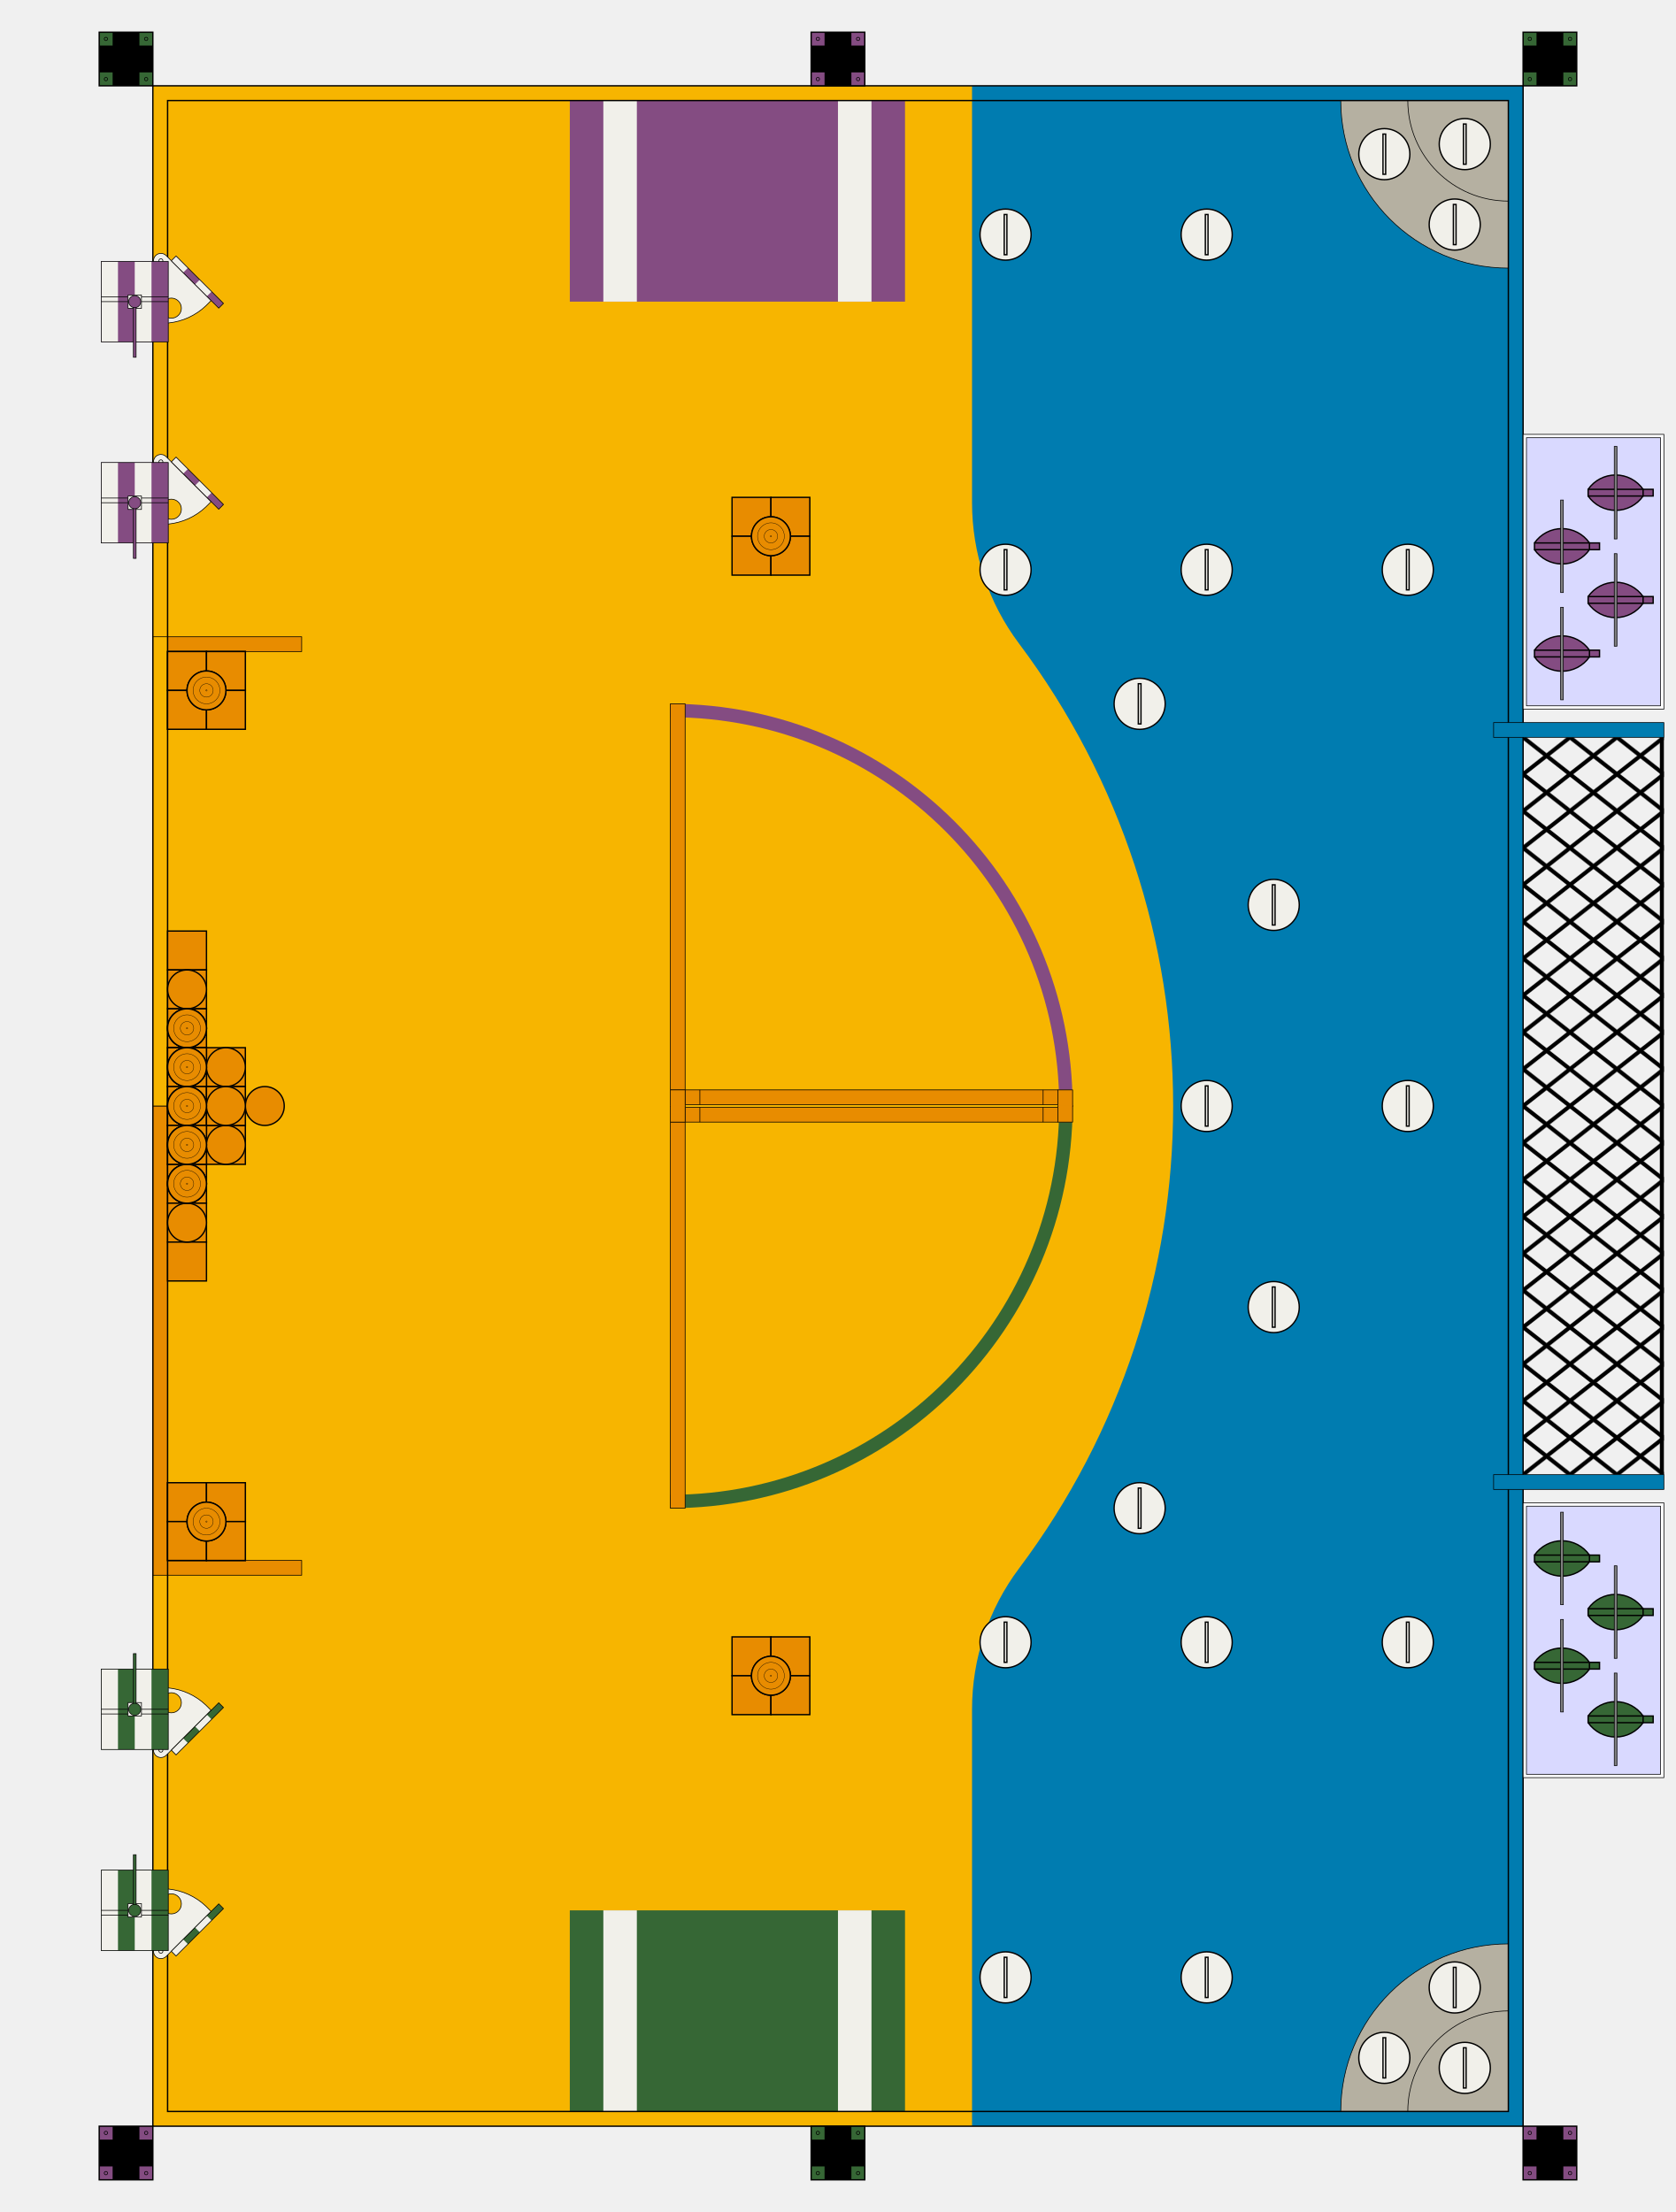
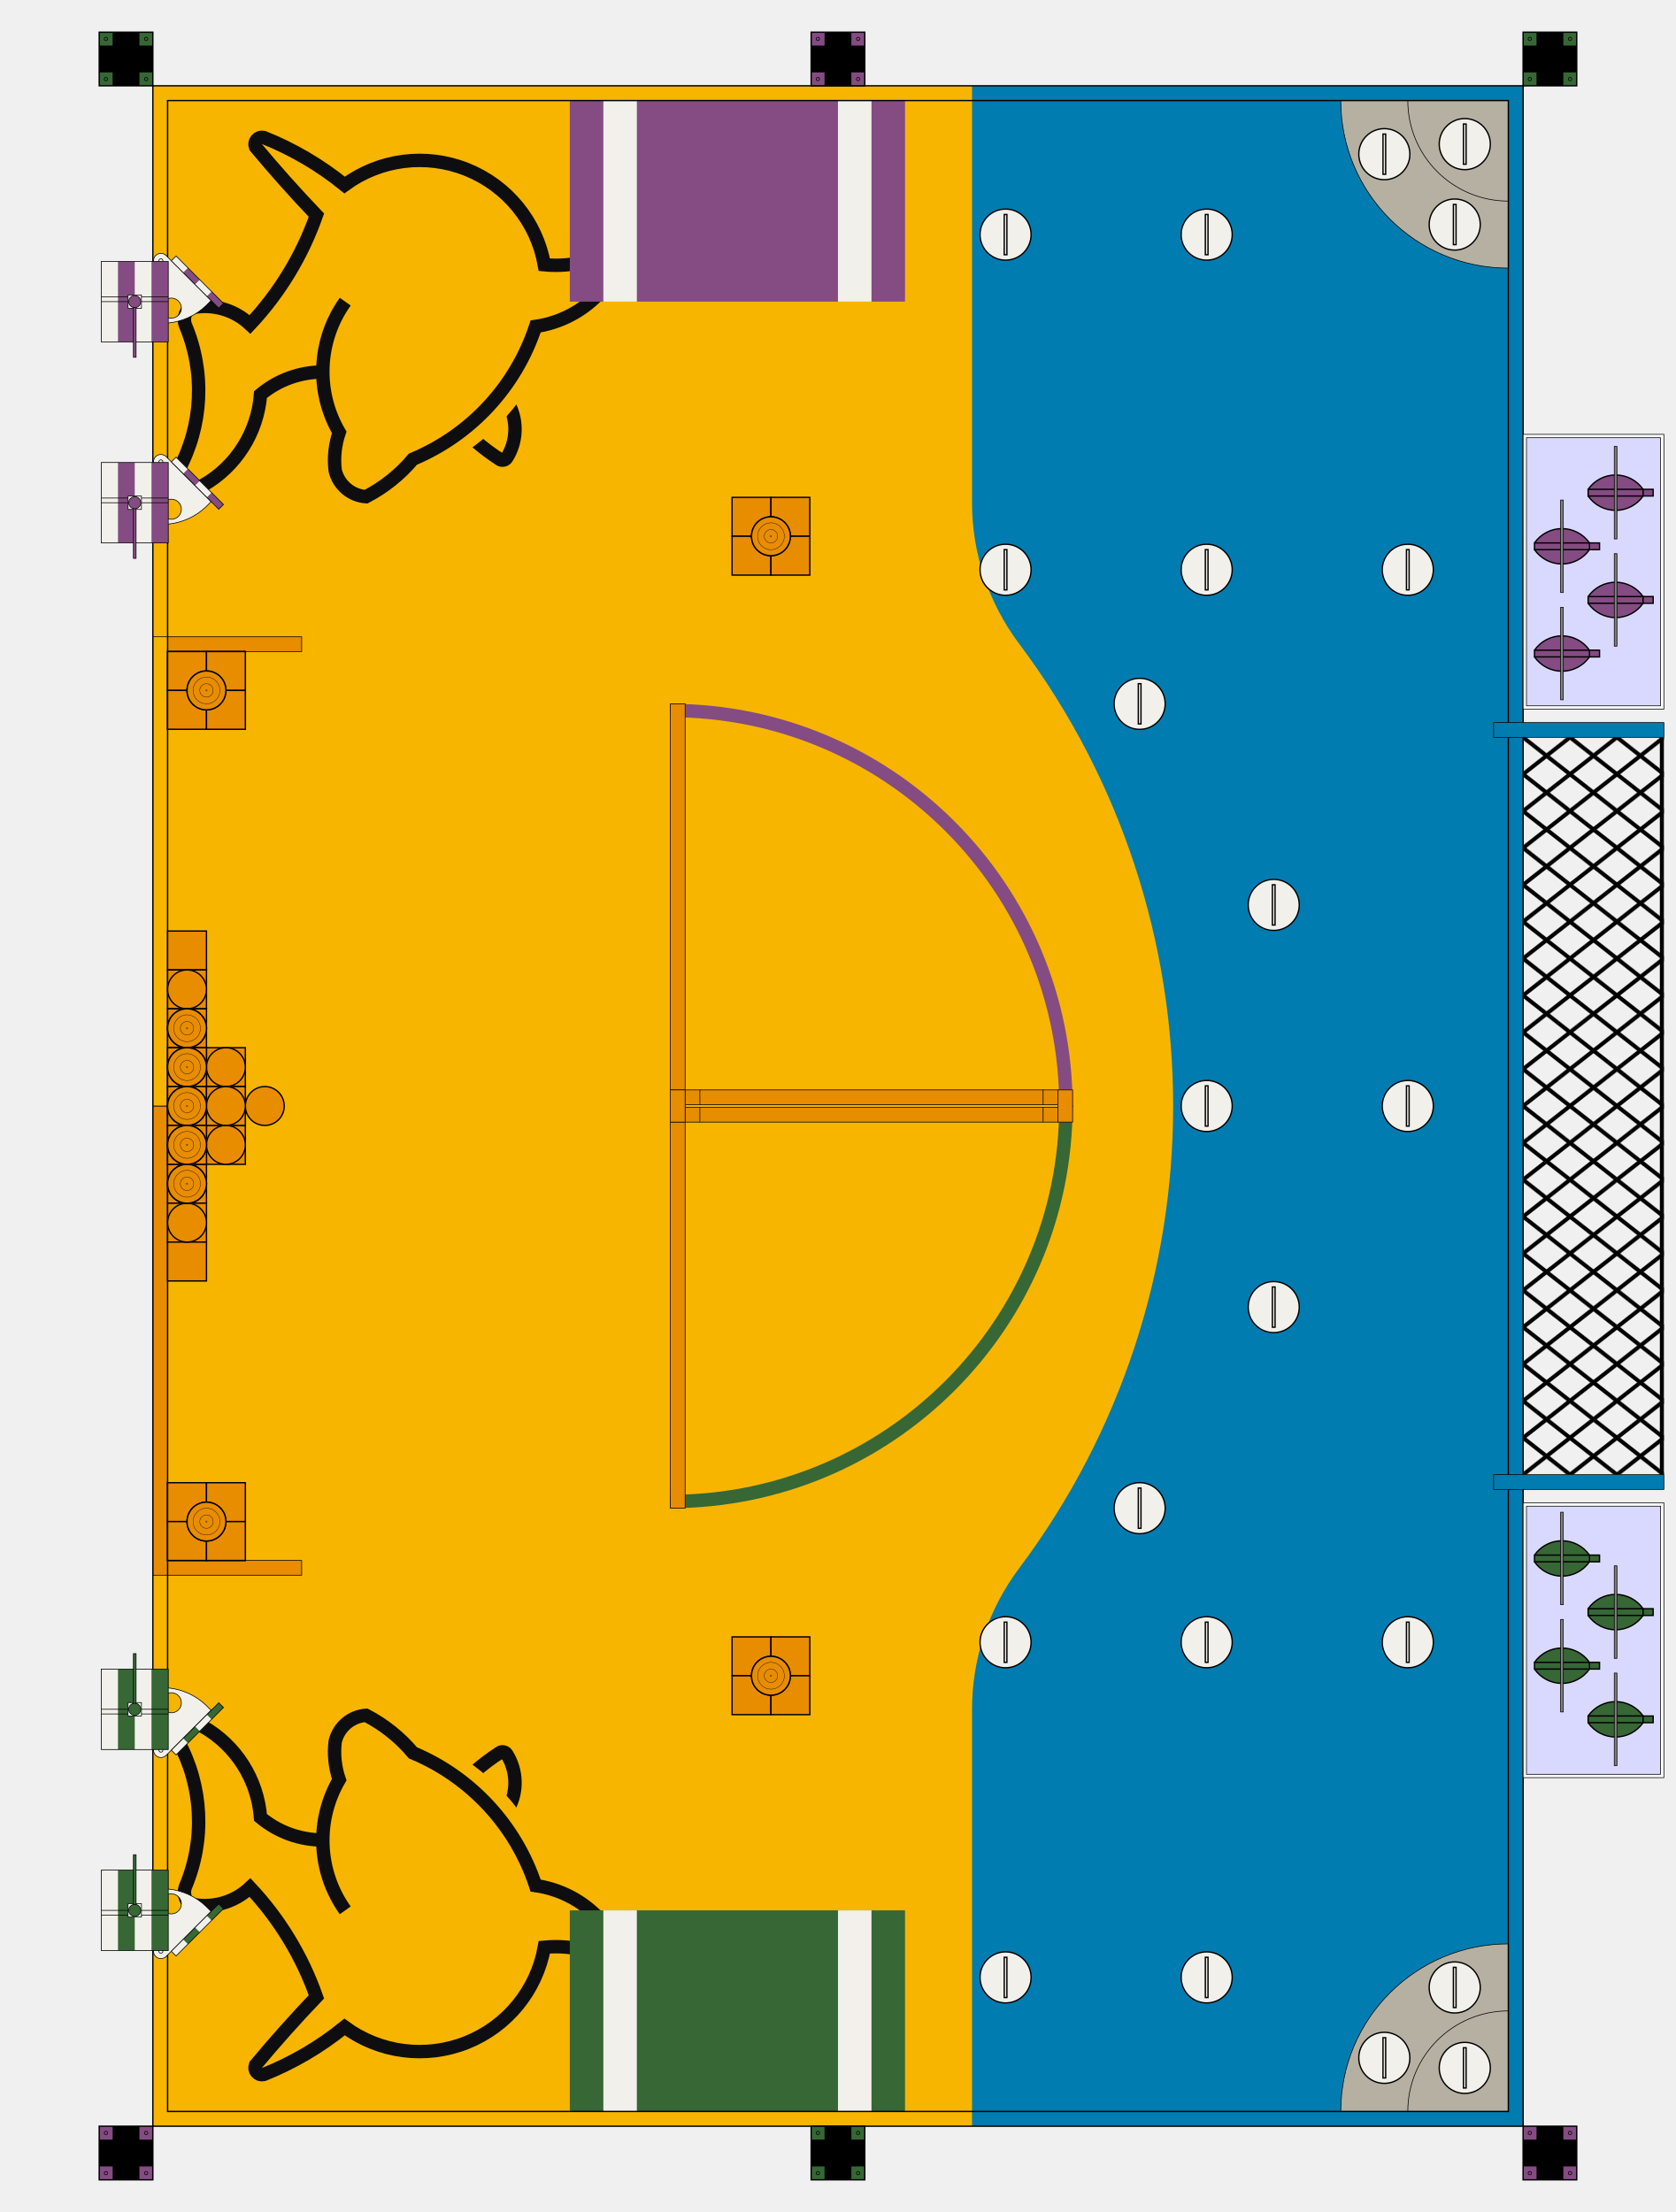
<svg xmlns="http://www.w3.org/2000/svg" xmlns:xlink="http://www.w3.org/1999/xlink" version="1.1" width="2500" height="3300" viewBox="-1250 -1650 2500 3300">
  <defs>
    <g id="beacon">
      <rect x="-40" y="-40" width="80" height="80" fill="black" />
      <rect x="-40" y="-40" width="20" height="20" />
      <rect x="20" y="-40" width="20" height="20" />
      <rect x="20" y="20" width="20" height="20" />
      <rect x="-40" y="20" width="20" height="20" />
      <circle cx="-30" cy="-30" r="2.5" stroke="black" stroke-width="1" fill-opacity="0" />
      <circle cx="30" cy="-30" r="2.5" stroke="black" stroke-width="1" fill-opacity="0" />
      <circle cx="-30" cy="30" r="2.5" stroke="black" stroke-width="1" fill-opacity="0" />
      <circle cx="30" cy="30" r="2.5" stroke="black" stroke-width="1" fill-opacity="0" />
      <rect x="-40" y="-40" width="80" height="80" stroke="black" stroke-width="2" fill-opacity="0" />
    </g>
    <g id="start-area">
      <rect x="-400" y="-1500" width="500" height="300" />
      <rect x="-350" y="-1500" width="50" height="300" fill="#f1f0ea" />
      <rect x="0" y="-1500" width="50" height="300" fill="#f1f0ea" />
+     </g>
+     <g id="delphin">
+       <path stroke="#0e0e10" fill-opacity="0" stroke-width="20" d="     M458 507     A329,329   0 0 0 496.6 536     A7.7,7.7   0 0 0 506.3 532.4     A80,80     0 0 0 510 455     " />
+       <path stroke="#f7b500" fill-opacity="0" stroke-width="20" d="     M436.5 518     A324,324   0 0 0 525 430     " />
+       <path stroke="#0e0e10" fill-opacity="0" stroke-width="20" d="     M265,300     A180,180   0 0 0 256 495     A128,128   0 0 0 250 552     A51,51     0 0 0 296 591     A231,231   0 0 0 366 535     A325,325   0 0 0 549 337     A162,162   0 0 0 684 212     A180,180   0 0 1 562 245     A189,189   0 0 0 264 126     A466,466   0 0 0 143 55     A10.5,10.5 0 0 0 131 69     A2045,2045 1 0 0 222 171     A463,463   0 0 1 123 334     A98,98     0 0 0 32 310     A24,24     0 0 0 26.5 335     A250,250   0 0 1 16 552     A23,23     0 0 0 53 574     A171,171   0 0 0 138.6 438.6     A145,145   0 0 1 231.6 405     " />
    </g>
    <path id="rock" stroke="black" stroke-width="1" fill="#b5b0a1" d="    M750,-1500    A250,250 0 0 0 1000 -1250    L1000,-1500    Z    M850,-1500    A150,150 0 0 0 1000 -1350    " />
    <pattern id="net" x="1022" y="0" width="70" height="55" stroke="black" stroke-width="6" patternUnits="userSpaceOnUse">
      <line x1="0" y1="0" x2="70" y2="55" />
      <line x1="0" y1="55" x2="70" y2="0" />
    </pattern>
    <g id="net-holder" stroke="black" stroke-width="1">
      <rect x="1022" y="-550" width="210" height="1100" stroke-width="0" fill="url(#net)" />
      <line x1="1229" y1="-550" x2="1229" y2="550" stroke-width="6" />
      <rect x="978" y="550" width="254" height="22" fill="#007cb0" />
      <rect x="978" y="-572" width="254" height="22" fill="#007cb0" />
    </g>
    <g id="water-tank" stroke="black" stroke-width="1">
      <rect x="1022" y="-1002" width="210" height="410" fill="white" />
      <rect x="1027" y="-997" width="200" height="400" fill="blue" fill-opacity="0.15" />
    </g>
    <g id="dune-area" stroke="black" stroke-width="1">
      <rect x="-1022" y="0" width="22" height="700" fill="#e88c00" />
      <rect x="-1022" y="-700" width="22" height="700" fill="#f7b500" />
      <rect x="-1000" y="678" width="200" height="22" fill="#e88c00" />
      <rect x="-1000" y="-700" width="200" height="22" fill="#e88c00" />
    </g>
    <g id="windbreaker" stroke="black" stroke-width="1">
      <path stroke-width="0" d="     M-250,-600     A600,600 0 0 1 350 0     L330,0     A580,580 0 0 0 -250 -580     Z     " />
      <rect x="-250" y="-600" width="22" height="576" fill="#e88c00" />
      <rect x="-228" y="-24" width="556" height="22" fill="#e88c00" />
      <line x1="-206" y1="-24" x2="-206" y2="-2" />
      <line x1="306" y1="-24" x2="306" y2="-2" />
      <rect x="-250" y="-24" width="22" height="25" stroke-width="0" fill="#e88c00" />
      <rect x="328" y="-24" width="22" height="25" stroke-width="0" fill="#e88c00" />
      <path fill="#e88c00" d="     M-250,1     L-250,-24     L-228,-24     L-228,1     M328,1     L328,-24     L350,-24     L350,1     " />
    </g>
    <g id="hut" stroke="black" stroke-width="1" transform="translate(-999,0)">
      <g transform="translate(-11,-61) rotate(-45)">
        <path fill="#f1f0ea" fill-rule="evenodd" d="      M+11,0      A11,11 0 0 0 -11 0      L-11,22      L-90,22      A95,95 0 0 0 0 95      L11,95      Z      M-39,46      A15,15 0 0 0 -39 76      A15,15 0 0 0 -39 46      " />
        <circle cx="0" cy="0" r="3" fill="#f1f0ea" />
        <rect x="11" y="11" width="10" height="100" stroke-width="0" />
        <rect x="11" y="11" width="10" height="25" stroke-width="0" fill="#f1f0ea" />
        <rect x="11" y="61" width="10" height="25" stroke-width="0" fill="#f1f0ea" />
        <rect x="11" y="11" width="10" height="100" fill-opacity="0" />
      </g>
      <rect x="-100" y="-60" width="100" height="120" stroke-width="0" />
      <rect x="-100" y="-60" width="25" height="120" stroke-width="0" fill="#f1f0ea" />
      <rect x="-50" y="-60" width="25" height="120" stroke-width="0" fill="#f1f0ea" />
      <rect x="-100" y="-60" width="100" height="120" fill-opacity="0" />
      <line x1="-100" y1="0" x2="0" y2="0" />
      <line x1="-100" y1="-7" x2="0" y2="-7" />
      <rect x="-60" y="-10" width="20" height="20" fill="#f1f0ea" />
      <rect x="-52" y="8" width="4" height="75" />
      <circle cx="-50" cy="0" r="9" />
    </g>
    <rect id="sand-cube" x="-29" y="-29" width="58" height="58" stroke="black" stroke-width="2" fill="#e88c00" />
    <circle id="sand-cylinder" r="29" stroke="black" stroke-width="2" fill="#e88c00" />
    <g id="sand-cone" stroke="black" stroke-width="2" fill="#e88c00">
      <circle r="29" />
      <circle r="20" stroke-width="0.5" />
      <circle r="10" stroke-width="0.5" />
      <circle r="1" stroke-width="0.5" />
    </g>
    <g id="seashell" stroke="black" stroke-width="2">
      <circle r="38.1" />
      <rect x="-2" y="-30" width="4" height="60" />
    </g>
    <g id="fish" stroke="black" stroke-width="2">
      <path d="     M-41,5     A50,50 0 0 0 41 5     L56,5     L56,-5     L41,-5     A50,50 0 0 0 -41 -5     " />
      <rect x="-41" y="-5" width="82" height="10" />
      <rect x="-2" y="-69" width="4" height="138" stroke-width="1" fill="gray" />
    </g>
    <use x="935" y="-1435" z="2" id="seashell-1" xlink:href="#seashell" />
    <use x="815" y="-1420" z="1" id="seashell-2" xlink:href="#seashell" />
    <use x="920" y="-1315" z="1" id="seashell-3" xlink:href="#seashell" />
    <use x="250" y="-1300" z="0" id="seashell-4" xlink:href="#seashell" />
    <use x="550" y="-1300" z="0" id="seashell-5" xlink:href="#seashell" />
    <use x="250" y="-800" z="0" id="seashell-6" xlink:href="#seashell" />
    <use x="550" y="-800" z="0" id="seashell-7" xlink:href="#seashell" />
    <use x="850" y="-800" z="0" id="seashell-8" xlink:href="#seashell" fill="#f1f0ea" />
    <use x="450" y="-600" z="0" id="seashell-9" xlink:href="#seashell" />
    <use x="650" y="-300" z="0" id="seashell-10" xlink:href="#seashell" />
    <use x="550" y="0" z="0" id="seashell-11" xlink:href="#seashell" fill="#f1f0ea" />
    <use x="850" y="0" z="0" id="seashell-12" xlink:href="#seashell" fill="#f1f0ea" />
    <use x="650" y="300" z="0" id="seashell-13" xlink:href="#seashell" />
    <use x="450" y="600" z="0" id="seashell-14" xlink:href="#seashell" />
    <use x="250" y="800" z="0" id="seashell-15" xlink:href="#seashell" />
    <use x="550" y="800" z="0" id="seashell-16" xlink:href="#seashell" />
    <use x="850" y="800" z="0" id="seashell-17" xlink:href="#seashell" fill="#f1f0ea" />
    <use x="250" y="1300" z="0" id="seashell-18" xlink:href="#seashell" />
    <use x="550" y="1300" z="0" id="seashell-19" xlink:href="#seashell" />
    <use x="920" y="1315" z="1" id="seashell-20" xlink:href="#seashell" />
    <use x="815" y="1420" z="1" id="seashell-21" xlink:href="#seashell" />
    <use x="935" y="1435" z="2" id="seashell-22" xlink:href="#seashell" />
  </defs>
  <rect x="-1022" y="-1522" width="2044" height="3044" fill="#f7b500" />
  <path fill="#007cb0" d="   M+200,-1522   L+200,-900   A350,350   0 0 0 270,-690   A1150,1150 0 0 1 270,+690   A350,350   0 0 0 200,+900   L+200,+1522   L+1022,+1522   L+1022,-1522   Z  " />
  <use id="rock-ours" xlink:href="#rock" />
  <use id="rock-theirs" xlink:href="#rock" transform="scale(1,-1)" />
+   <use id="our-delphin" xlink:href="#delphin" transform="translate(-1000,-1500)" />
+   <use id="their-delphin" xlink:href="#delphin" transform="translate(-1000,+1500) scale(1,-1)" />
  <use id="start-area-ours" xlink:href="#start-area" fill="#844c82" />
  <use id="start-area-theirs" xlink:href="#start-area" fill="#366735" transform="scale(1,-1)" />
  <use id="windbreaker-ours" xlink:href="#windbreaker" fill="#844c82" />
  <use id="windbreaker-theirs" xlink:href="#windbreaker" fill="#366735" transform="scale(1,-1)" />
  <use id="dune" xlink:href="#dune-area" />
  <g fill-opacity="0" stroke="black" stroke-width="2">
    <rect x="-1022" y="-1522" width="2044" height="3044" />
    <rect x="-1000" y="-1500" width="2000" height="3000" />
  </g>
  <g id="beacons">
    <use x="-1062" y="1562" id="beacon-ours-1" xlink:href="#beacon" fill="#844c82" />
    <use x="0" y="-1562" id="beacon-ours-2" xlink:href="#beacon" fill="#844c82" />
    <use x="1062" y="1562" id="beacon-ours-3" xlink:href="#beacon" fill="#844c82" />
    <use x="-1062" y="-1562" id="beacon-theirs-1" xlink:href="#beacon" fill="#366735" />
    <use x="0" y="1562" id="beacon-theirs-2" xlink:href="#beacon" fill="#366735" />
    <use x="1062" y="-1562" id="beacon-theirs-3" xlink:href="#beacon" fill="#366735" />
  </g>
  <use id="fish-net" xlink:href="#net-holder" />
  <use id="fish-tank-ours" xlink:href="#water-tank" />
  <use id="fish-tank-theirs" xlink:href="#water-tank" transform="scale(1,-1)" />
  <g id="huts">
    <use x="0" y="-1200" id="hut-ours-1" xlink:href="#hut" fill="#844c82" />
    <use x="0" y="-900" id="hut-ours-2" xlink:href="#hut" fill="#844c82" />
    <use x="0" y="-1200" id="hut-theirs-1" xlink:href="#hut" fill="#366735" transform="scale(1,-1)" />
    <use x="0" y="-900" id="hut-theirs-2" xlink:href="#hut" fill="#366735" transform="scale(1,-1)" />
  </g>
  <g id="fishs">
    <use x="1160" y="-915" id="fish-ours-1" xlink:href="#fish" fill="#844c82" />
    <use x="1080" y="-835" id="fish-ours-2" xlink:href="#fish" fill="#844c82" />
    <use x="1160" y="-755" id="fish-ours-3" xlink:href="#fish" fill="#844c82" />
    <use x="1080" y="-675" id="fish-ours-4" xlink:href="#fish" fill="#844c82" />
    <use x="1080" y="675" id="fish-theirs-1" xlink:href="#fish" fill="#366735" />
    <use x="1160" y="755" id="fish-theirs-2" xlink:href="#fish" fill="#366735" />
    <use x="1080" y="835" id="fish-theirs-3" xlink:href="#fish" fill="#366735" />
    <use x="1160" y="915" id="fish-theirs-4" xlink:href="#fish" fill="#366735" />
  </g>
  <g id="sand">
    <use x="-129" y="-879" z="0" id="sand-1" xlink:href="#sand-cube" />
    <use x="-71" y="-879" z="0" id="sand-2" xlink:href="#sand-cube" />
    <use x="-129" y="-821" z="0" id="sand-3" xlink:href="#sand-cube" />
    <use x="-71" y="-821" z="0" id="sand-4" xlink:href="#sand-cube" />
    <use x="-971" y="-649" z="0" id="sand-5" xlink:href="#sand-cube" />
    <use x="-913" y="-649" z="0" id="sand-6" xlink:href="#sand-cube" />
    <use x="-971" y="-591" z="0" id="sand-7" xlink:href="#sand-cube" />
    <use x="-913" y="-591" z="0" id="sand-8" xlink:href="#sand-cube" />
    <use x="-971" y="-232" z="0" id="sand-9" xlink:href="#sand-cube" />
    <use x="-971" y="-174" z="0" id="sand-10" xlink:href="#sand-cube" />
    <use x="-971" y="-116" z="0" id="sand-11" xlink:href="#sand-cube" />
    <use x="-971" y="-58" z="0" id="sand-12" xlink:href="#sand-cube" />
    <use x="-913" y="-58" z="0" id="sand-13" xlink:href="#sand-cube" />
    <use x="-971" y="0" z="0" id="sand-14" xlink:href="#sand-cube" />
    <use x="-913" y="0" z="0" id="sand-15" xlink:href="#sand-cube" />
    <use x="-855" y="0" z="0" id="sand-16" xlink:href="#sand-cylinder" />
    <use x="-971" y="58" z="0" id="sand-17" xlink:href="#sand-cube" />
    <use x="-913" y="58" z="0" id="sand-18" xlink:href="#sand-cube" />
    <use x="-971" y="116" z="0" id="sand-19" xlink:href="#sand-cube" />
    <use x="-971" y="174" z="0" id="sand-20" xlink:href="#sand-cube" />
    <use x="-971" y="232" z="0" id="sand-21" xlink:href="#sand-cube" />
    <use x="-971" y="591" z="0" id="sand-22" xlink:href="#sand-cube" />
    <use x="-913" y="591" z="0" id="sand-23" xlink:href="#sand-cube" />
    <use x="-971" y="649" z="0" id="sand-24" xlink:href="#sand-cube" />
    <use x="-913" y="649" z="0" id="sand-25" xlink:href="#sand-cube" />
    <use x="-129" y="821" z="0" id="sand-26" xlink:href="#sand-cube" />
    <use x="-71" y="821" z="0" id="sand-27" xlink:href="#sand-cube" />
    <use x="-129" y="879" z="0" id="sand-28" xlink:href="#sand-cube" />
    <use x="-71" y="879" z="0" id="sand-29" xlink:href="#sand-cube" />
    <use x="-100" y="-850" z="1" id="sand-30" xlink:href="#sand-cylinder" />
    <use x="-971" y="-649" z="1" id="sand-31" xlink:href="#sand-cube" />
    <use x="-913" y="-649" z="1" id="sand-32" xlink:href="#sand-cube" />
    <use x="-971" y="-591" z="1" id="sand-33" xlink:href="#sand-cube" />
    <use x="-913" y="-591" z="1" id="sand-34" xlink:href="#sand-cube" />
    <use x="-971" y="-174" z="1" id="sand-35" xlink:href="#sand-cylinder" />
    <use x="-971" y="-116" z="1" id="sand-36" xlink:href="#sand-cylinder" />
    <use x="-971" y="-58" z="1" id="sand-37" xlink:href="#sand-cube" />
    <use x="-913" y="-58" z="1" id="sand-38" xlink:href="#sand-cylinder" />
    <use x="-971" y="0" z="1" id="sand-39" xlink:href="#sand-cube" />
    <use x="-913" y="0" z="1" id="sand-40" xlink:href="#sand-cube" />
    <use x="-971" y="58" z="1" id="sand-41" xlink:href="#sand-cube" />
    <use x="-913" y="58" z="1" id="sand-42" xlink:href="#sand-cylinder" />
    <use x="-971" y="116" z="1" id="sand-43" xlink:href="#sand-cylinder" />
    <use x="-971" y="174" z="1" id="sand-44" xlink:href="#sand-cylinder" />
    <use x="-971" y="591" z="1" id="sand-45" xlink:href="#sand-cube" />
    <use x="-913" y="591" z="1" id="sand-46" xlink:href="#sand-cube" />
    <use x="-971" y="649" z="1" id="sand-47" xlink:href="#sand-cube" />
    <use x="-913" y="649" z="1" id="sand-48" xlink:href="#sand-cube" />
    <use x="-100" y="850" z="1" id="sand-49" xlink:href="#sand-cylinder" />
    <use x="-100" y="-850" z="2" id="sand-50" xlink:href="#sand-cone" />
    <use x="-942" y="-620" z="2" id="sand-51" xlink:href="#sand-cylinder" />
    <use x="-971" y="-116" z="2" id="sand-52" xlink:href="#sand-cylinder" />
    <use x="-971" y="-58" z="2" id="sand-53" xlink:href="#sand-cylinder" />
    <use x="-971" y="0" z="2" id="sand-54" xlink:href="#sand-cylinder" />
    <use x="-913" y="0" z="2" id="sand-55" xlink:href="#sand-cylinder" />
    <use x="-971" y="58" z="2" id="sand-56" xlink:href="#sand-cylinder" />
    <use x="-971" y="116" z="2" id="sand-57" xlink:href="#sand-cylinder" />
    <use x="-942" y="620" z="2" id="sand-58" xlink:href="#sand-cylinder" />
    <use x="-100" y="850" z="2" id="sand-59" xlink:href="#sand-cone" />
    <use x="-942" y="-620" z="3" id="sand-60" xlink:href="#sand-cone" />
    <use x="-971" y="-116" z="3" id="sand-61" xlink:href="#sand-cone" />
    <use x="-971" y="-58" z="3" id="sand-62" xlink:href="#sand-cylinder" />
    <use x="-971" y="0" z="3" id="sand-63" xlink:href="#sand-cylinder" />
    <use x="-971" y="58" z="3" id="sand-64" xlink:href="#sand-cylinder" />
    <use x="-971" y="116" z="3" id="sand-65" xlink:href="#sand-cone" />
    <use x="-942" y="620" z="3" id="sand-66" xlink:href="#sand-cone" />
    <use x="-971" y="-58" z="4" id="sand-67" xlink:href="#sand-cone" />
    <use x="-971" y="0" z="4" id="sand-68" xlink:href="#sand-cone" />
    <use x="-971" y="58" z="4" id="sand-69" xlink:href="#sand-cone" />
  </g>
  <switch id="seashells">
    <g systemLanguage="ha">
      <use id="seashell-ours-1" xlink:href="#seashell-1" fill="#844c82" />
      <use id="seashell-ours-2" xlink:href="#seashell-2" fill="#844c82" />
      <use id="seashell-ours-3" xlink:href="#seashell-3" fill="#844c82" />
      <use id="seashell-anys-1" xlink:href="#seashell-4" fill="#f1f0ea" />
      <use id="seashell-anys-2" xlink:href="#seashell-5" fill="#f1f0ea" />
      <use id="seashell-ours-4" xlink:href="#seashell-9" fill="#844c82" />
      <use id="seashell-theirs-1" xlink:href="#seashell-10" fill="#366735" />
      <use id="seashell-anys-1" xlink:href="#seashell-11" />
      <use id="seashell-anys-2" xlink:href="#seashell-12" />
      <use id="seashell-ours-5" xlink:href="#seashell-13" fill="#844c82" />
      <use id="seashell-theirs-2" xlink:href="#seashell-14" fill="#366735" />
      <use id="seashell-anys-3" xlink:href="#seashell-18" fill="#f1f0ea" />
      <use id="seashell-anys-4" xlink:href="#seashell-19" fill="#f1f0ea" />
      <use id="seashell-theirs-3" xlink:href="#seashell-20" fill="#366735" />
      <use id="seashell-theirs-4" xlink:href="#seashell-21" fill="#366735" />
      <use id="seashell-theirs-5" xlink:href="#seashell-22" fill="#366735" />
    </g>
    <g systemLanguage="he">
      <use id="seashell-anys-1" xlink:href="#seashell-1" fill="#f1f0ea" />
      <use id="seashell-ours-1" xlink:href="#seashell-2" fill="#844c82" />
      <use id="seashell-ours-2" xlink:href="#seashell-3" fill="#844c82" />
      <use id="seashell-ours-3" xlink:href="#seashell-4" fill="#844c82" />
      <use id="seashell-anys-2" xlink:href="#seashell-5" fill="#f1f0ea" />
      <use id="seashell-ours-4" xlink:href="#seashell-9" fill="#844c82" />
      <use id="seashell-ours-5" xlink:href="#seashell-10" fill="#844c82" />
      <use id="seashell-anys-1" xlink:href="#seashell-11" />
      <use id="seashell-anys-2" xlink:href="#seashell-12" />
      <use id="seashell-theirs-1" xlink:href="#seashell-13" fill="#366735" />
      <use id="seashell-theirs-2" xlink:href="#seashell-14" fill="#366735" />
      <use id="seashell-theirs-3" xlink:href="#seashell-18" fill="#366735" />
      <use id="seashell-anys-3" xlink:href="#seashell-19" fill="#f1f0ea" />
      <use id="seashell-theirs-4" xlink:href="#seashell-20" fill="#366735" />
      <use id="seashell-theirs-5" xlink:href="#seashell-21" fill="#366735" />
      <use id="seashell-anys-4" xlink:href="#seashell-22" fill="#f1f0ea" />
    </g>
    <g systemLanguage="hi">
      <use id="seashell-anys-1" xlink:href="#seashell-1" fill="#f1f0ea" />
      <use id="seashell-ours-1" xlink:href="#seashell-2" fill="#844c82" />
      <use id="seashell-ours-2" xlink:href="#seashell-3" fill="#844c82" />
      <use id="seashell-ours-3" xlink:href="#seashell-4" fill="#844c82" />
      <use id="seashell-anys-2" xlink:href="#seashell-5" fill="#f1f0ea" />
      <use id="seashell-ours-4" xlink:href="#seashell-6" fill="#844c82" />
      <use id="seashell-anys-3" xlink:href="#seashell-7" fill="#f1f0ea" />
      <use id="seashell-ours-5" xlink:href="#seashell-10" fill="#844c82" />
      <use id="seashell-theirs-1" xlink:href="#seashell-13" fill="#366735" />
      <use id="seashell-theirs-2" xlink:href="#seashell-15" fill="#366735" />
      <use id="seashell-anys-4" xlink:href="#seashell-16" fill="#f1f0ea" />
      <use id="seashell-theirs-3" xlink:href="#seashell-18" fill="#366735" />
      <use id="seashell-anys-5" xlink:href="#seashell-19" fill="#f1f0ea" />
      <use id="seashell-theirs-4" xlink:href="#seashell-20" fill="#366735" />
      <use id="seashell-theirs-5" xlink:href="#seashell-21" fill="#366735" />
      <use id="seashell-anys-6" xlink:href="#seashell-22" fill="#f1f0ea" />
    </g>
    <g systemLanguage="ho">
      <use id="seashell-anys-1" xlink:href="#seashell-1" fill="#f1f0ea" />
      <use id="seashell-theirs-1" xlink:href="#seashell-2" fill="#366735" />
      <use id="seashell-theirs-2" xlink:href="#seashell-3" fill="#366735" />
      <use id="seashell-ours-1" xlink:href="#seashell-4" fill="#844c82" />
      <use id="seashell-ours-2" xlink:href="#seashell-5" fill="#844c82" />
      <use id="seashell-ours-3" xlink:href="#seashell-6" fill="#844c82" />
      <use id="seashell-anys-2" xlink:href="#seashell-7" fill="#f1f0ea" />
      <use id="seashell-anys-3" xlink:href="#seashell-10" fill="#f1f0ea" />
      <use id="seashell-anys-4" xlink:href="#seashell-13" fill="#f1f0ea" />
      <use id="seashell-theirs-3" xlink:href="#seashell-15" fill="#366735" />
      <use id="seashell-anys-5" xlink:href="#seashell-16" fill="#f1f0ea" />
      <use id="seashell-theirs-4" xlink:href="#seashell-18" fill="#366735" />
      <use id="seashell-theirs-5" xlink:href="#seashell-19" fill="#366735" />
      <use id="seashell-ours-4" xlink:href="#seashell-20" fill="#844c82" />
      <use id="seashell-ours-5" xlink:href="#seashell-21" fill="#844c82" />
      <use id="seashell-anys-6" xlink:href="#seashell-22" fill="#f1f0ea" />
    </g>
    <g systemLanguage="hr">
      <use id="seashell-anys-1" xlink:href="#seashell-1" fill="#f1f0ea" />
      <use id="seashell-ours-1" xlink:href="#seashell-2" fill="#844c82" />
      <use id="seashell-anys-2" xlink:href="#seashell-3" fill="#f1f0ea" />
      <use id="seashell-ours-2" xlink:href="#seashell-4" fill="#844c82" />
      <use id="seashell-ours-3" xlink:href="#seashell-5" fill="#844c82" />
      <use id="seashell-ours-4" xlink:href="#seashell-6" fill="#844c82" />
      <use id="seashell-theirs-1" xlink:href="#seashell-7" fill="#366735" />
      <use id="seashell-anys-3" xlink:href="#seashell-8" fill="#f1f0ea" />
      <use id="seashell-theirs-2" xlink:href="#seashell-15" fill="#366735" />
      <use id="seashell-ours-5" xlink:href="#seashell-16" fill="#844c82" />
      <use id="seashell-anys-4" xlink:href="#seashell-17" fill="#f1f0ea" />
      <use id="seashell-theirs-3" xlink:href="#seashell-18" fill="#366735" />
      <use id="seashell-theirs-4" xlink:href="#seashell-19" fill="#366735" />
      <use id="seashell-anys-5" xlink:href="#seashell-20" fill="#f1f0ea" />
      <use id="seashell-theirs-5" xlink:href="#seashell-21" fill="#366735" />
      <use id="seashell-anys-6" xlink:href="#seashell-22" fill="#f1f0ea" />
    </g>
    <g>
      <use xlink:href="#seashell-1" fill="#f1f0ea" />
      <use xlink:href="#seashell-2" fill="#f1f0ea" />
      <use xlink:href="#seashell-3" fill="#f1f0ea" />
      <use xlink:href="#seashell-4" fill="#f1f0ea" />
      <use xlink:href="#seashell-5" fill="#f1f0ea" />
      <use xlink:href="#seashell-6" fill="#f1f0ea" />
      <use xlink:href="#seashell-7" fill="#f1f0ea" />
      <use xlink:href="#seashell-8" fill="#f1f0ea" />
      <use xlink:href="#seashell-9" fill="#f1f0ea" />
      <use xlink:href="#seashell-10" fill="#f1f0ea" />
      <use xlink:href="#seashell-11" fill="#f1f0ea" />
      <use xlink:href="#seashell-12" fill="#f1f0ea" />
      <use xlink:href="#seashell-13" fill="#f1f0ea" />
      <use xlink:href="#seashell-14" fill="#f1f0ea" />
      <use xlink:href="#seashell-15" fill="#f1f0ea" />
      <use xlink:href="#seashell-16" fill="#f1f0ea" />
      <use xlink:href="#seashell-17" fill="#f1f0ea" />
      <use xlink:href="#seashell-18" fill="#f1f0ea" />
      <use xlink:href="#seashell-19" fill="#f1f0ea" />
      <use xlink:href="#seashell-20" fill="#f1f0ea" />
      <use xlink:href="#seashell-21" fill="#f1f0ea" />
      <use xlink:href="#seashell-22" fill="#f1f0ea" />
    </g>
  </switch>
</svg>
